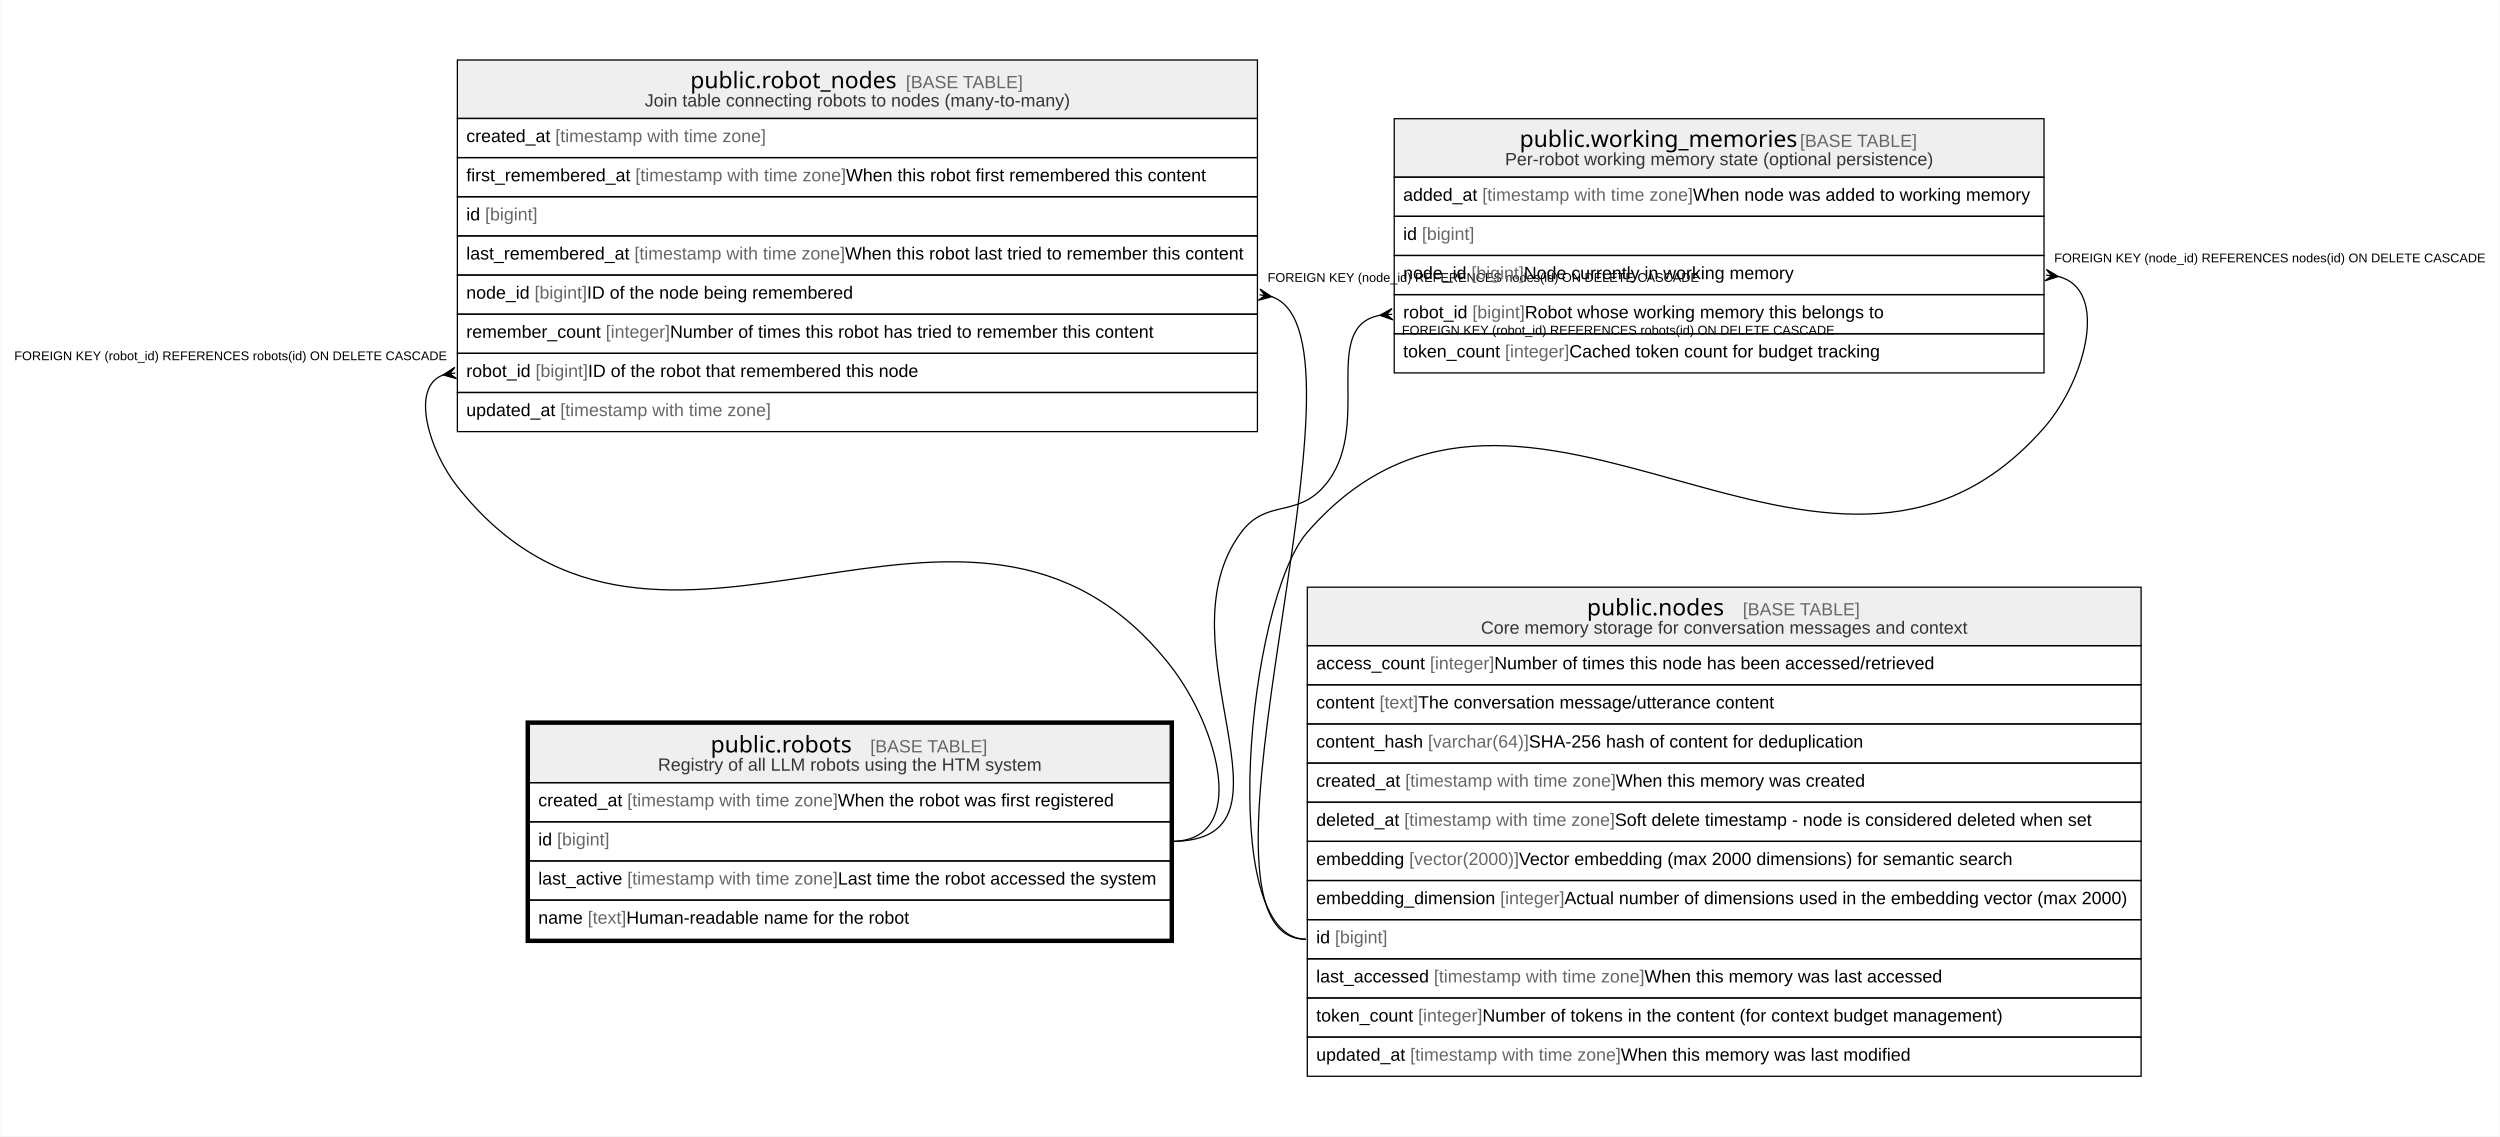
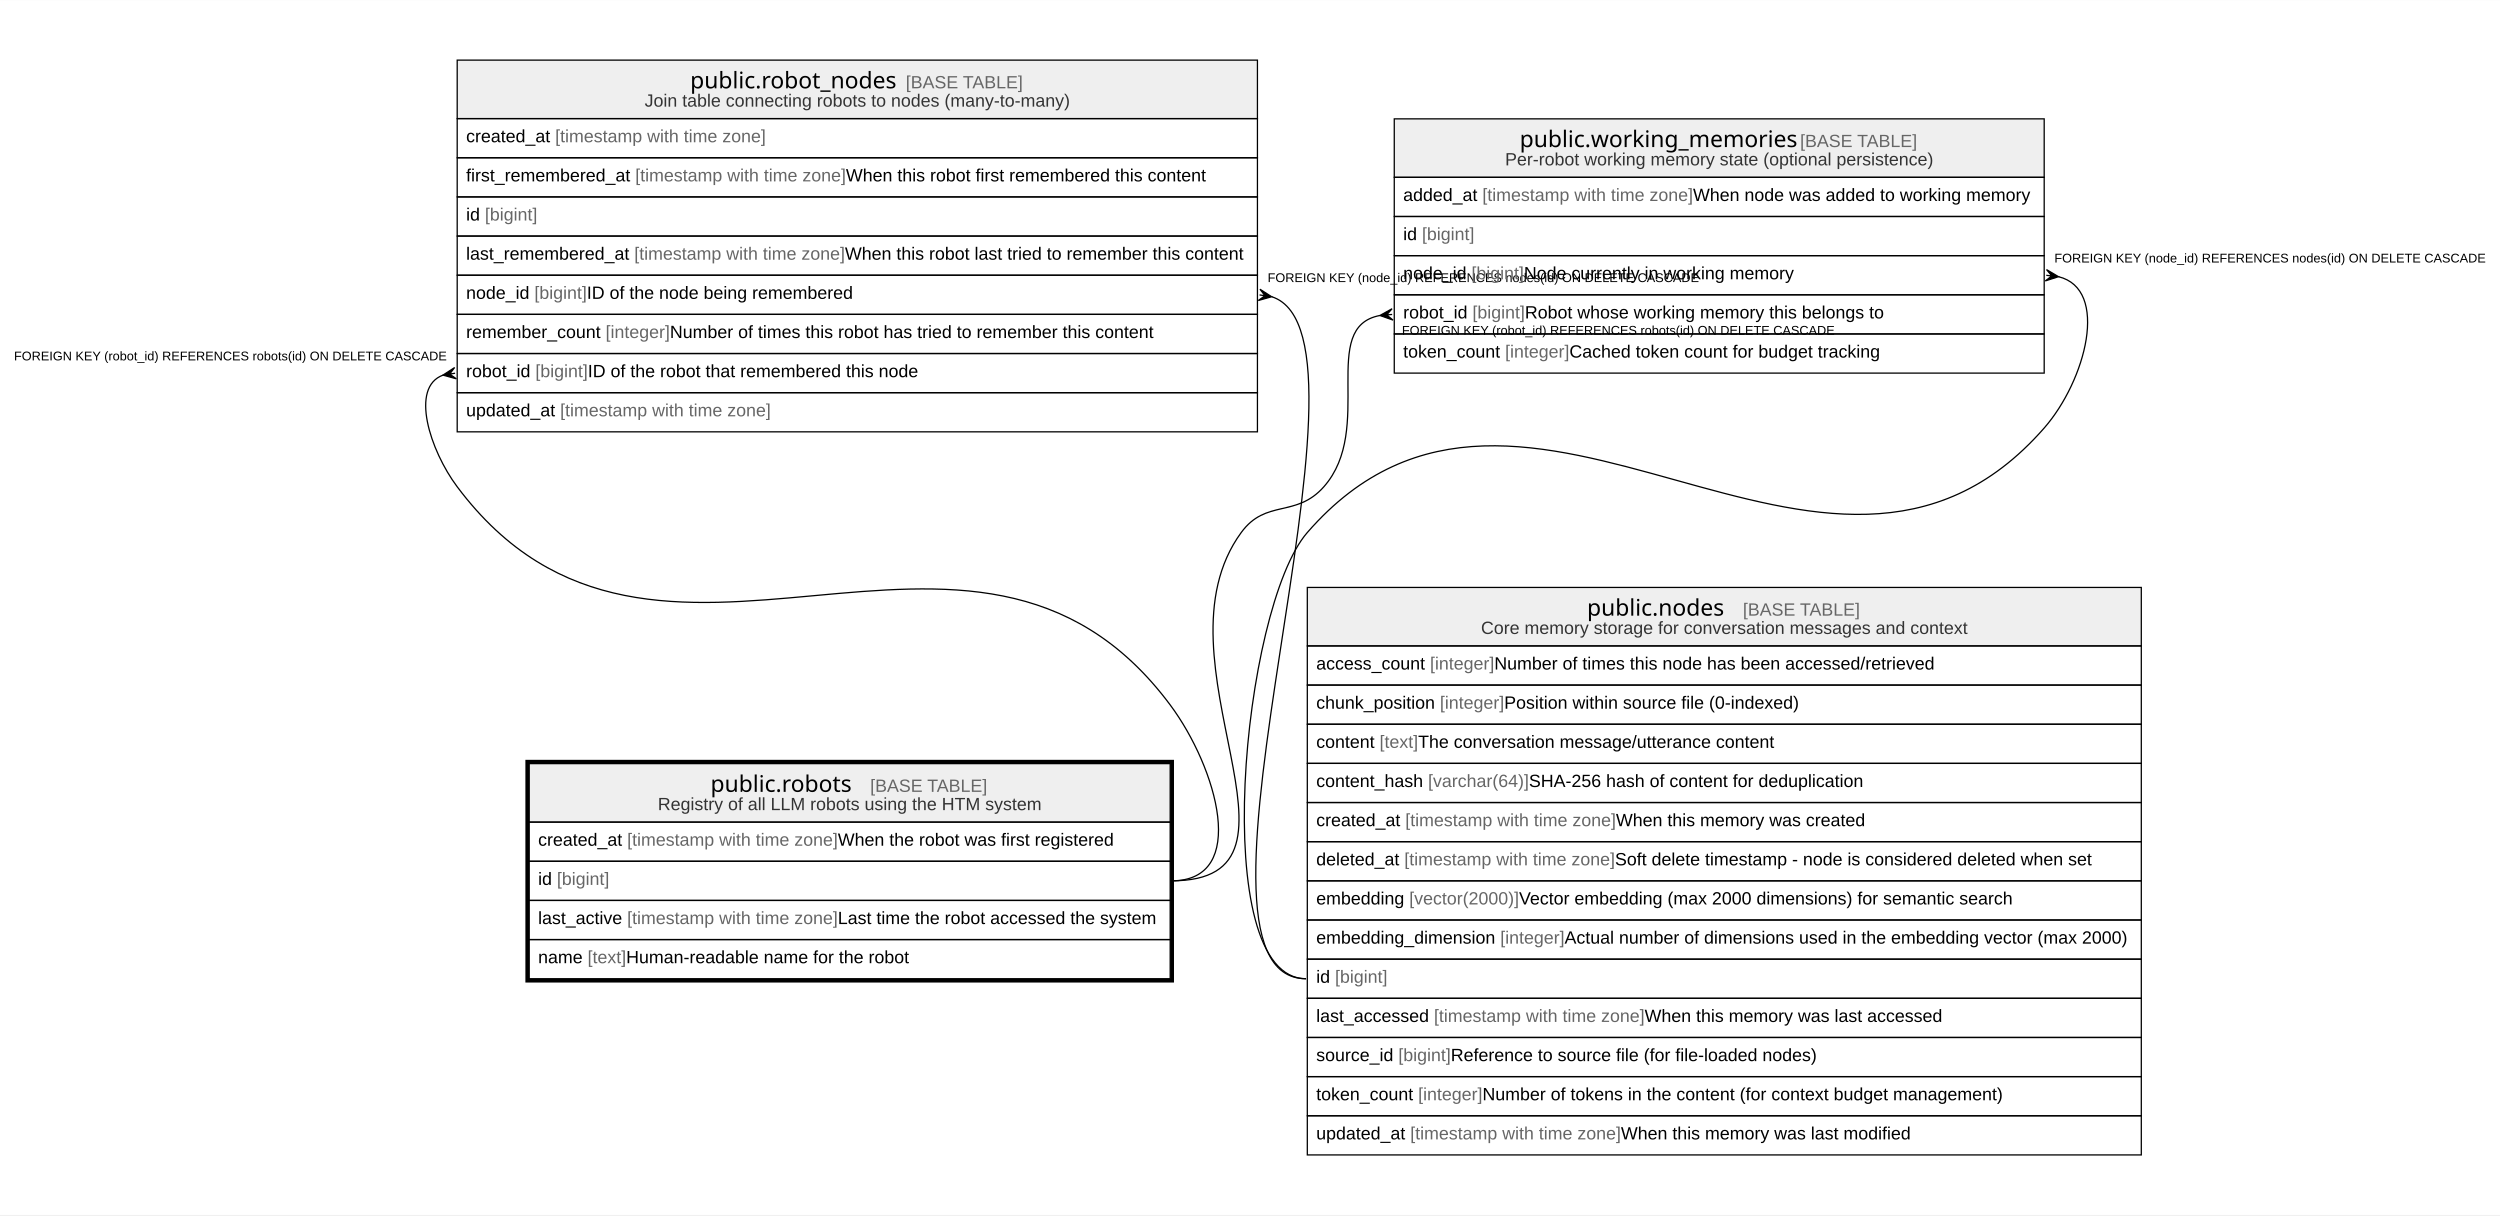
- <svg xmlns="http://www.w3.org/2000/svg" width="1967pt" height="894pt" viewBox="0.00 0.00 1966.56 894.00">
-   <g id="graph0" class="graph" transform="scale(1 1) rotate(0) translate(4 890)">
-     <polygon fill="white" stroke="none" points="-4,4 -4,-890 1962.56,-890 1962.56,4 -4,4" />
+ <svg xmlns="http://www.w3.org/2000/svg" width="1967pt" height="956pt" viewBox="0.00 0.00 1966.56 955.60">
+   <g id="graph0" class="graph" transform="scale(1 1) rotate(0) translate(4 951.6)">
+     <polygon fill="white" stroke="none" points="-4,4 -4,-951.6 1962.56,-951.6 1962.56,4 -4,4" />
    <g id="node1" class="node">
-       <polygon fill="#efefef" stroke="none" points="412.28,-274.2 412.28,-320.2 916.49,-320.2 916.49,-274.2 412.28,-274.2" />
-       <polygon fill="none" stroke="black" points="412.28,-274.2 412.28,-320.2 916.49,-320.2 916.49,-274.2 412.28,-274.2" />
-       <text text-anchor="start" x="554.89" y="-298" font-family="Arial Bold" font-size="18.00">public.robots</text>
-       <text text-anchor="start" x="649.38" y="-298" font-family="Arial" font-size="14.00">    </text>
-       <text text-anchor="start" x="680.5" y="-298" font-family="Arial" font-size="14.00" fill="#666666">[BASE TABLE]</text>
-       <text text-anchor="start" x="513.44" y="-283.6" font-family="Arial" font-size="14.00" fill="#333333">Registry of all LLM robots using the HTM system</text>
+       <polygon fill="#efefef" stroke="none" points="412.28,-305 412.28,-351 916.49,-351 916.49,-305 412.28,-305" />
+       <polygon fill="none" stroke="black" points="412.28,-305 412.28,-351 916.49,-351 916.49,-305 412.28,-305" />
+       <text text-anchor="start" x="554.89" y="-328.8" font-family="Arial Bold" font-size="18.00">public.robots</text>
+       <text text-anchor="start" x="649.38" y="-328.8" font-family="Arial" font-size="14.00">    </text>
+       <text text-anchor="start" x="680.5" y="-328.8" font-family="Arial" font-size="14.00" fill="#666666">[BASE TABLE]</text>
+       <text text-anchor="start" x="513.44" y="-314.4" font-family="Arial" font-size="14.00" fill="#333333">Registry of all LLM robots using the HTM system</text>
+       <polygon fill="none" stroke="black" points="412.28,-274.2 412.28,-305 916.49,-305 916.49,-274.2 412.28,-274.2" />
+       <text text-anchor="start" x="419.28" y="-286.4" font-family="Arial" font-size="14.00">created_at </text>
+       <text text-anchor="start" x="489.33" y="-286.4" font-family="Arial" font-size="14.00" fill="#666666">[timestamp with time zone]</text>
+       <text text-anchor="start" x="655.05" y="-286.4" font-family="Arial" font-size="14.00"> When the robot was first registered</text>
      <polygon fill="none" stroke="black" points="412.28,-243.4 412.28,-274.2 916.49,-274.2 916.49,-243.4 412.28,-243.4" />
-       <text text-anchor="start" x="419.28" y="-255.6" font-family="Arial" font-size="14.00">created_at </text>
-       <text text-anchor="start" x="489.33" y="-255.6" font-family="Arial" font-size="14.00" fill="#666666">[timestamp with time zone]</text>
-       <text text-anchor="start" x="655.05" y="-255.6" font-family="Arial" font-size="14.00"> When the robot was first registered</text>
+       <text text-anchor="start" x="419.28" y="-255.6" font-family="Arial" font-size="14.00">id </text>
+       <text text-anchor="start" x="434.06" y="-255.6" font-family="Arial" font-size="14.00" fill="#666666">[bigint]</text>
      <polygon fill="none" stroke="black" points="412.28,-212.6 412.28,-243.4 916.49,-243.4 916.49,-212.6 412.28,-212.6" />
-       <text text-anchor="start" x="419.28" y="-224.8" font-family="Arial" font-size="14.00">id </text>
-       <text text-anchor="start" x="434.06" y="-224.8" font-family="Arial" font-size="14.00" fill="#666666">[bigint]</text>
+       <text text-anchor="start" x="419.28" y="-224.8" font-family="Arial" font-size="14.00">last_active </text>
+       <text text-anchor="start" x="489.31" y="-224.8" font-family="Arial" font-size="14.00" fill="#666666">[timestamp with time zone]</text>
+       <text text-anchor="start" x="655.04" y="-224.8" font-family="Arial" font-size="14.00"> Last time the robot accessed the system</text>
      <polygon fill="none" stroke="black" points="412.28,-181.8 412.28,-212.6 916.49,-212.6 916.49,-181.8 412.28,-181.8" />
-       <text text-anchor="start" x="419.28" y="-194" font-family="Arial" font-size="14.00">last_active </text>
-       <text text-anchor="start" x="489.31" y="-194" font-family="Arial" font-size="14.00" fill="#666666">[timestamp with time zone]</text>
-       <text text-anchor="start" x="655.04" y="-194" font-family="Arial" font-size="14.00"> Last time the robot accessed the system</text>
-       <polygon fill="none" stroke="black" points="412.28,-151 412.28,-181.8 916.49,-181.8 916.49,-151 412.28,-151" />
-       <text text-anchor="start" x="419.28" y="-163.2" font-family="Arial" font-size="14.00">name </text>
-       <text text-anchor="start" x="458.19" y="-163.2" font-family="Arial" font-size="14.00" fill="#666666">[text]</text>
-       <text text-anchor="start" x="488.53" y="-163.2" font-family="Arial" font-size="14.00"> Human-readable name for the robot</text>
-       <polygon fill="none" stroke="black" stroke-width="3" points="410.78,-149.5 410.78,-321.7 917.99,-321.7 917.99,-149.5 410.78,-149.5" />
+       <text text-anchor="start" x="419.28" y="-194" font-family="Arial" font-size="14.00">name </text>
+       <text text-anchor="start" x="458.19" y="-194" font-family="Arial" font-size="14.00" fill="#666666">[text]</text>
+       <text text-anchor="start" x="488.53" y="-194" font-family="Arial" font-size="14.00"> Human-readable name for the robot</text>
+       <polygon fill="none" stroke="black" stroke-width="3" points="410.78,-180.3 410.78,-352.5 917.99,-352.5 917.99,-180.3 410.78,-180.3" />
    </g>
    <g id="node2" class="node">
-       <polygon fill="#efefef" stroke="none" points="355.64,-796.8 355.64,-842.8 985.13,-842.8 985.13,-796.8 355.64,-796.8" />
-       <polygon fill="none" stroke="black" points="355.64,-796.8 355.64,-842.8 985.13,-842.8 985.13,-796.8 355.64,-796.8" />
-       <text text-anchor="start" x="538.9" y="-820.6" font-family="Arial Bold" font-size="18.00">public.robot_nodes</text>
-       <text text-anchor="start" x="677.38" y="-820.6" font-family="Arial" font-size="14.00">    </text>
-       <text text-anchor="start" x="708.5" y="-820.6" font-family="Arial" font-size="14.00" fill="#666666">[BASE TABLE]</text>
-       <text text-anchor="start" x="503.07" y="-806.2" font-family="Arial" font-size="14.00" fill="#333333">Join table connecting robots to nodes (many-to-many)</text>
+       <polygon fill="#efefef" stroke="none" points="355.64,-858.4 355.64,-904.4 985.13,-904.4 985.13,-858.4 355.64,-858.4" />
+       <polygon fill="none" stroke="black" points="355.64,-858.4 355.64,-904.4 985.13,-904.4 985.13,-858.4 355.64,-858.4" />
+       <text text-anchor="start" x="538.9" y="-882.2" font-family="Arial Bold" font-size="18.00">public.robot_nodes</text>
+       <text text-anchor="start" x="677.38" y="-882.2" font-family="Arial" font-size="14.00">    </text>
+       <text text-anchor="start" x="708.5" y="-882.2" font-family="Arial" font-size="14.00" fill="#666666">[BASE TABLE]</text>
+       <text text-anchor="start" x="503.07" y="-867.8" font-family="Arial" font-size="14.00" fill="#333333">Join table connecting robots to nodes (many-to-many)</text>
+       <polygon fill="none" stroke="black" points="355.64,-827.6 355.64,-858.4 985.13,-858.4 985.13,-827.6 355.64,-827.6" />
+       <text text-anchor="start" x="362.64" y="-839.8" font-family="Arial" font-size="14.00">created_at </text>
+       <text text-anchor="start" x="432.69" y="-839.8" font-family="Arial" font-size="14.00" fill="#666666">[timestamp with time zone]</text>
+       <polygon fill="none" stroke="black" points="355.64,-796.8 355.64,-827.6 985.13,-827.6 985.13,-796.8 355.64,-796.8" />
+       <text text-anchor="start" x="362.64" y="-809" font-family="Arial" font-size="14.00">first_remembered_at </text>
+       <text text-anchor="start" x="495.69" y="-809" font-family="Arial" font-size="14.00" fill="#666666">[timestamp with time zone]</text>
+       <text text-anchor="start" x="661.42" y="-809" font-family="Arial" font-size="14.00"> When this robot first remembered this content</text>
      <polygon fill="none" stroke="black" points="355.64,-766 355.64,-796.8 985.13,-796.8 985.13,-766 355.64,-766" />
-       <text text-anchor="start" x="362.64" y="-778.2" font-family="Arial" font-size="14.00">created_at </text>
-       <text text-anchor="start" x="432.69" y="-778.2" font-family="Arial" font-size="14.00" fill="#666666">[timestamp with time zone]</text>
+       <text text-anchor="start" x="362.64" y="-778.2" font-family="Arial" font-size="14.00">id </text>
+       <text text-anchor="start" x="377.43" y="-778.2" font-family="Arial" font-size="14.00" fill="#666666">[bigint]</text>
      <polygon fill="none" stroke="black" points="355.64,-735.2 355.64,-766 985.13,-766 985.13,-735.2 355.64,-735.2" />
-       <text text-anchor="start" x="362.64" y="-747.4" font-family="Arial" font-size="14.00">first_remembered_at </text>
-       <text text-anchor="start" x="495.69" y="-747.4" font-family="Arial" font-size="14.00" fill="#666666">[timestamp with time zone]</text>
-       <text text-anchor="start" x="661.42" y="-747.4" font-family="Arial" font-size="14.00"> When this robot first remembered this content</text>
+       <text text-anchor="start" x="362.64" y="-747.4" font-family="Arial" font-size="14.00">last_remembered_at </text>
+       <text text-anchor="start" x="494.93" y="-747.4" font-family="Arial" font-size="14.00" fill="#666666">[timestamp with time zone]</text>
+       <text text-anchor="start" x="660.65" y="-747.4" font-family="Arial" font-size="14.00"> When this robot last tried to remember this content</text>
      <polygon fill="none" stroke="black" points="355.64,-704.4 355.64,-735.2 985.13,-735.2 985.13,-704.4 355.64,-704.4" />
-       <text text-anchor="start" x="362.64" y="-716.6" font-family="Arial" font-size="14.00">id </text>
-       <text text-anchor="start" x="377.43" y="-716.6" font-family="Arial" font-size="14.00" fill="#666666">[bigint]</text>
+       <text text-anchor="start" x="362.64" y="-716.6" font-family="Arial" font-size="14.00">node_id </text>
+       <text text-anchor="start" x="416.36" y="-716.6" font-family="Arial" font-size="14.00" fill="#666666">[bigint]</text>
+       <text text-anchor="start" x="457.6" y="-716.6" font-family="Arial" font-size="14.00"> ID of the node being remembered</text>
      <polygon fill="none" stroke="black" points="355.64,-673.6 355.64,-704.4 985.13,-704.4 985.13,-673.6 355.64,-673.6" />
-       <text text-anchor="start" x="362.64" y="-685.8" font-family="Arial" font-size="14.00">last_remembered_at </text>
-       <text text-anchor="start" x="494.93" y="-685.8" font-family="Arial" font-size="14.00" fill="#666666">[timestamp with time zone]</text>
-       <text text-anchor="start" x="660.65" y="-685.8" font-family="Arial" font-size="14.00"> When this robot last tried to remember this content</text>
+       <text text-anchor="start" x="362.64" y="-685.8" font-family="Arial" font-size="14.00">remember_count </text>
+       <text text-anchor="start" x="472.36" y="-685.8" font-family="Arial" font-size="14.00" fill="#666666">[integer]</text>
+       <text text-anchor="start" x="522.94" y="-685.8" font-family="Arial" font-size="14.00"> Number of times this robot has tried to remember this content</text>
      <polygon fill="none" stroke="black" points="355.64,-642.8 355.64,-673.6 985.13,-673.6 985.13,-642.8 355.64,-642.8" />
-       <text text-anchor="start" x="362.64" y="-655" font-family="Arial" font-size="14.00">node_id </text>
-       <text text-anchor="start" x="416.36" y="-655" font-family="Arial" font-size="14.00" fill="#666666">[bigint]</text>
-       <text text-anchor="start" x="457.6" y="-655" font-family="Arial" font-size="14.00"> ID of the node being remembered</text>
+       <text text-anchor="start" x="362.64" y="-655" font-family="Arial" font-size="14.00">robot_id </text>
+       <text text-anchor="start" x="417.12" y="-655" font-family="Arial" font-size="14.00" fill="#666666">[bigint]</text>
+       <text text-anchor="start" x="458.37" y="-655" font-family="Arial" font-size="14.00"> ID of the robot that remembered this node</text>
      <polygon fill="none" stroke="black" points="355.64,-612 355.64,-642.8 985.13,-642.8 985.13,-612 355.64,-612" />
-       <text text-anchor="start" x="362.64" y="-624.2" font-family="Arial" font-size="14.00">remember_count </text>
-       <text text-anchor="start" x="472.36" y="-624.2" font-family="Arial" font-size="14.00" fill="#666666">[integer]</text>
-       <text text-anchor="start" x="522.94" y="-624.2" font-family="Arial" font-size="14.00"> Number of times this robot has tried to remember this content</text>
-       <polygon fill="none" stroke="black" points="355.64,-581.2 355.64,-612 985.13,-612 985.13,-581.2 355.64,-581.2" />
-       <text text-anchor="start" x="362.64" y="-593.4" font-family="Arial" font-size="14.00">robot_id </text>
-       <text text-anchor="start" x="417.12" y="-593.4" font-family="Arial" font-size="14.00" fill="#666666">[bigint]</text>
-       <text text-anchor="start" x="458.37" y="-593.4" font-family="Arial" font-size="14.00"> ID of the robot that remembered this node</text>
-       <polygon fill="none" stroke="black" points="355.64,-550.4 355.64,-581.2 985.13,-581.2 985.13,-550.4 355.64,-550.4" />
-       <text text-anchor="start" x="362.64" y="-562.6" font-family="Arial" font-size="14.00">updated_at </text>
-       <text text-anchor="start" x="436.6" y="-562.6" font-family="Arial" font-size="14.00" fill="#666666">[timestamp with time zone]</text>
+       <text text-anchor="start" x="362.64" y="-624.2" font-family="Arial" font-size="14.00">updated_at </text>
+       <text text-anchor="start" x="436.6" y="-624.2" font-family="Arial" font-size="14.00" fill="#666666">[timestamp with time zone]</text>
    </g>
    <g id="edge1" class="edge">
-       <path fill="none" stroke="black" d="M344.55,-595.01C318.13,-585.49 333.43,-535.35 355.64,-507.2 514.83,-305.44 757.7,-568.48 916.49,-366.4 954.5,-318.03 979,-228 917.49,-228" />
-       <polygon fill="black" stroke="black" points="344.43,-594.99 353.61,-600.99 349.7,-595.82 353.98,-596.5 353.98,-596.5 353.98,-596.5 349.7,-595.82 355.01,-592.1 344.43,-594.99" />
-       <text text-anchor="start" x="7" y="-606.6" font-family="Arial" font-size="10.00">FOREIGN KEY (robot_id) REFERENCES robots(id) ON DELETE CASCADE</text>
+       <path fill="none" stroke="black" d="M344.57,-656.63C318.28,-647.2 334.15,-597.51 355.64,-568.8 511.84,-360.11 760.7,-606.2 916.49,-397.2 953.25,-347.88 979,-258.8 917.49,-258.8" />
+       <polygon fill="black" stroke="black" points="344.43,-656.61 353.62,-662.59 349.7,-657.43 353.98,-658.1 353.98,-658.1 353.98,-658.1 349.7,-657.43 355,-653.7 344.43,-656.61" />
+       <text text-anchor="start" x="7" y="-668.2" font-family="Arial" font-size="10.00">FOREIGN KEY (robot_id) REFERENCES robots(id) ON DELETE CASCADE</text>
    </g>
    <g id="node3" class="node">
-       <polygon fill="#efefef" stroke="none" points="1024.36,-382 1024.36,-428 1680.4,-428 1680.4,-382 1024.36,-382" />
-       <polygon fill="none" stroke="black" points="1024.36,-382 1024.36,-428 1680.4,-428 1680.4,-382 1024.36,-382" />
-       <text text-anchor="start" x="1244.4" y="-405.8" font-family="Arial Bold" font-size="18.00">public.nodes</text>
-       <text text-anchor="start" x="1335.88" y="-405.8" font-family="Arial" font-size="14.00">    </text>
-       <text text-anchor="start" x="1367" y="-405.8" font-family="Arial" font-size="14.00" fill="#666666">[BASE TABLE]</text>
-       <text text-anchor="start" x="1160.96" y="-391.4" font-family="Arial" font-size="14.00" fill="#333333">Core memory storage for conversation messages and context</text>
+       <polygon fill="#efefef" stroke="none" points="1024.36,-443.6 1024.36,-489.6 1680.4,-489.6 1680.4,-443.6 1024.36,-443.6" />
+       <polygon fill="none" stroke="black" points="1024.36,-443.6 1024.36,-489.6 1680.4,-489.6 1680.4,-443.6 1024.36,-443.6" />
+       <text text-anchor="start" x="1244.4" y="-467.4" font-family="Arial Bold" font-size="18.00">public.nodes</text>
+       <text text-anchor="start" x="1335.88" y="-467.4" font-family="Arial" font-size="14.00">    </text>
+       <text text-anchor="start" x="1367" y="-467.4" font-family="Arial" font-size="14.00" fill="#666666">[BASE TABLE]</text>
+       <text text-anchor="start" x="1160.96" y="-453" font-family="Arial" font-size="14.00" fill="#333333">Core memory storage for conversation messages and context</text>
+       <polygon fill="none" stroke="black" points="1024.36,-412.8 1024.36,-443.6 1680.4,-443.6 1680.4,-412.8 1024.36,-412.8" />
+       <text text-anchor="start" x="1031.36" y="-425" font-family="Arial" font-size="14.00">access_count </text>
+       <text text-anchor="start" x="1120.86" y="-425" font-family="Arial" font-size="14.00" fill="#666666">[integer]</text>
+       <text text-anchor="start" x="1171.45" y="-425" font-family="Arial" font-size="14.00"> Number of times this node has been accessed/retrieved</text>
+       <polygon fill="none" stroke="black" points="1024.36,-382 1024.36,-412.8 1680.4,-412.8 1680.4,-382 1024.36,-382" />
+       <text text-anchor="start" x="1031.36" y="-394.2" font-family="Arial" font-size="14.00">chunk_position </text>
+       <text text-anchor="start" x="1128.65" y="-394.2" font-family="Arial" font-size="14.00" fill="#666666">[integer]</text>
+       <text text-anchor="start" x="1179.24" y="-394.2" font-family="Arial" font-size="14.00"> Position within source file (0-indexed)</text>
      <polygon fill="none" stroke="black" points="1024.36,-351.2 1024.36,-382 1680.4,-382 1680.4,-351.2 1024.36,-351.2" />
-       <text text-anchor="start" x="1031.36" y="-363.4" font-family="Arial" font-size="14.00">access_count </text>
-       <text text-anchor="start" x="1120.86" y="-363.4" font-family="Arial" font-size="14.00" fill="#666666">[integer]</text>
-       <text text-anchor="start" x="1171.45" y="-363.4" font-family="Arial" font-size="14.00"> Number of times this node has been accessed/retrieved</text>
+       <text text-anchor="start" x="1031.36" y="-363.4" font-family="Arial" font-size="14.00">content </text>
+       <text text-anchor="start" x="1081.18" y="-363.4" font-family="Arial" font-size="14.00" fill="#666666">[text]</text>
+       <text text-anchor="start" x="1111.52" y="-363.4" font-family="Arial" font-size="14.00"> The conversation message/utterance content</text>
      <polygon fill="none" stroke="black" points="1024.36,-320.4 1024.36,-351.2 1680.4,-351.2 1680.4,-320.4 1024.36,-320.4" />
-       <text text-anchor="start" x="1031.36" y="-332.6" font-family="Arial" font-size="14.00">content </text>
-       <text text-anchor="start" x="1081.18" y="-332.6" font-family="Arial" font-size="14.00" fill="#666666">[text]</text>
-       <text text-anchor="start" x="1111.52" y="-332.6" font-family="Arial" font-size="14.00"> The conversation message/utterance content</text>
+       <text text-anchor="start" x="1031.36" y="-332.6" font-family="Arial" font-size="14.00">content_hash </text>
+       <text text-anchor="start" x="1119.32" y="-332.6" font-family="Arial" font-size="14.00" fill="#666666">[varchar(64)]</text>
+       <text text-anchor="start" x="1198.68" y="-332.6" font-family="Arial" font-size="14.00"> SHA-256 hash of content for deduplication</text>
      <polygon fill="none" stroke="black" points="1024.36,-289.6 1024.36,-320.4 1680.4,-320.4 1680.4,-289.6 1024.36,-289.6" />
-       <text text-anchor="start" x="1031.36" y="-301.8" font-family="Arial" font-size="14.00">content_hash </text>
-       <text text-anchor="start" x="1119.32" y="-301.8" font-family="Arial" font-size="14.00" fill="#666666">[varchar(64)]</text>
-       <text text-anchor="start" x="1198.68" y="-301.8" font-family="Arial" font-size="14.00"> SHA-256 hash of content for deduplication</text>
+       <text text-anchor="start" x="1031.36" y="-301.8" font-family="Arial" font-size="14.00">created_at </text>
+       <text text-anchor="start" x="1101.41" y="-301.8" font-family="Arial" font-size="14.00" fill="#666666">[timestamp with time zone]</text>
+       <text text-anchor="start" x="1267.14" y="-301.8" font-family="Arial" font-size="14.00"> When this memory was created</text>
      <polygon fill="none" stroke="black" points="1024.36,-258.8 1024.36,-289.6 1680.4,-289.6 1680.4,-258.8 1024.36,-258.8" />
-       <text text-anchor="start" x="1031.36" y="-271" font-family="Arial" font-size="14.00">created_at </text>
-       <text text-anchor="start" x="1101.41" y="-271" font-family="Arial" font-size="14.00" fill="#666666">[timestamp with time zone]</text>
-       <text text-anchor="start" x="1267.14" y="-271" font-family="Arial" font-size="14.00"> When this memory was created</text>
+       <text text-anchor="start" x="1031.36" y="-271" font-family="Arial" font-size="14.00">deleted_at </text>
+       <text text-anchor="start" x="1100.65" y="-271" font-family="Arial" font-size="14.00" fill="#666666">[timestamp with time zone]</text>
+       <text text-anchor="start" x="1266.37" y="-271" font-family="Arial" font-size="14.00"> Soft delete timestamp - node is considered deleted when set</text>
      <polygon fill="none" stroke="black" points="1024.36,-228 1024.36,-258.8 1680.4,-258.8 1680.4,-228 1024.36,-228" />
-       <text text-anchor="start" x="1031.36" y="-240.2" font-family="Arial" font-size="14.00">deleted_at </text>
-       <text text-anchor="start" x="1100.65" y="-240.2" font-family="Arial" font-size="14.00" fill="#666666">[timestamp with time zone]</text>
-       <text text-anchor="start" x="1266.37" y="-240.2" font-family="Arial" font-size="14.00"> Soft delete timestamp - node is considered deleted when set</text>
+       <text text-anchor="start" x="1031.36" y="-240.2" font-family="Arial" font-size="14.00">embedding </text>
+       <text text-anchor="start" x="1104.53" y="-240.2" font-family="Arial" font-size="14.00" fill="#666666">[vector(2000)]</text>
+       <text text-anchor="start" x="1190.9" y="-240.2" font-family="Arial" font-size="14.00"> Vector embedding (max 2000 dimensions) for semantic search</text>
      <polygon fill="none" stroke="black" points="1024.36,-197.2 1024.36,-228 1680.4,-228 1680.4,-197.2 1024.36,-197.2" />
-       <text text-anchor="start" x="1031.36" y="-209.4" font-family="Arial" font-size="14.00">embedding </text>
-       <text text-anchor="start" x="1104.53" y="-209.4" font-family="Arial" font-size="14.00" fill="#666666">[vector(2000)]</text>
-       <text text-anchor="start" x="1190.9" y="-209.4" font-family="Arial" font-size="14.00"> Vector embedding (max 2000 dimensions) for semantic search</text>
+       <text text-anchor="start" x="1031.36" y="-209.4" font-family="Arial" font-size="14.00">embedding_dimension </text>
+       <text text-anchor="start" x="1176.13" y="-209.4" font-family="Arial" font-size="14.00" fill="#666666">[integer]</text>
+       <text text-anchor="start" x="1226.71" y="-209.4" font-family="Arial" font-size="14.00"> Actual number of dimensions used in the embedding vector (max 2000)</text>
      <polygon fill="none" stroke="black" points="1024.36,-166.4 1024.36,-197.2 1680.4,-197.2 1680.4,-166.4 1024.36,-166.4" />
-       <text text-anchor="start" x="1031.36" y="-178.6" font-family="Arial" font-size="14.00">embedding_dimension </text>
-       <text text-anchor="start" x="1176.13" y="-178.6" font-family="Arial" font-size="14.00" fill="#666666">[integer]</text>
-       <text text-anchor="start" x="1226.71" y="-178.6" font-family="Arial" font-size="14.00"> Actual number of dimensions used in the embedding vector (max 2000)</text>
+       <text text-anchor="start" x="1031.36" y="-178.6" font-family="Arial" font-size="14.00">id </text>
+       <text text-anchor="start" x="1046.15" y="-178.6" font-family="Arial" font-size="14.00" fill="#666666">[bigint]</text>
      <polygon fill="none" stroke="black" points="1024.36,-135.6 1024.36,-166.4 1680.4,-166.4 1680.4,-135.6 1024.36,-135.6" />
-       <text text-anchor="start" x="1031.36" y="-147.8" font-family="Arial" font-size="14.00">id </text>
-       <text text-anchor="start" x="1046.15" y="-147.8" font-family="Arial" font-size="14.00" fill="#666666">[bigint]</text>
+       <text text-anchor="start" x="1031.36" y="-147.8" font-family="Arial" font-size="14.00">last_accessed </text>
+       <text text-anchor="start" x="1123.97" y="-147.8" font-family="Arial" font-size="14.00" fill="#666666">[timestamp with time zone]</text>
+       <text text-anchor="start" x="1289.69" y="-147.8" font-family="Arial" font-size="14.00"> When this memory was last accessed</text>
      <polygon fill="none" stroke="black" points="1024.36,-104.8 1024.36,-135.6 1680.4,-135.6 1680.4,-104.8 1024.36,-104.8" />
-       <text text-anchor="start" x="1031.36" y="-117" font-family="Arial" font-size="14.00">last_accessed </text>
-       <text text-anchor="start" x="1123.97" y="-117" font-family="Arial" font-size="14.00" fill="#666666">[timestamp with time zone]</text>
-       <text text-anchor="start" x="1289.69" y="-117" font-family="Arial" font-size="14.00"> When this memory was last accessed</text>
+       <text text-anchor="start" x="1031.36" y="-117" font-family="Arial" font-size="14.00">source_id </text>
+       <text text-anchor="start" x="1095.96" y="-117" font-family="Arial" font-size="14.00" fill="#666666">[bigint]</text>
+       <text text-anchor="start" x="1137.21" y="-117" font-family="Arial" font-size="14.00"> Reference to source file (for file-loaded nodes)</text>
      <polygon fill="none" stroke="black" points="1024.36,-74 1024.36,-104.8 1680.4,-104.8 1680.4,-74 1024.36,-74" />
      <text text-anchor="start" x="1031.36" y="-86.2" font-family="Arial" font-size="14.00">token_count </text>
      <text text-anchor="start" x="1111.54" y="-86.2" font-family="Arial" font-size="14.00" fill="#666666">[integer]</text>
      <text text-anchor="start" x="1162.12" y="-86.2" font-family="Arial" font-size="14.00"> Number of tokens in the content (for context budget management)</text>
      <polygon fill="none" stroke="black" points="1024.36,-43.2 1024.36,-74 1680.4,-74 1680.4,-43.2 1024.36,-43.2" />
      <text text-anchor="start" x="1031.36" y="-55.4" font-family="Arial" font-size="14.00">updated_at </text>
      <text text-anchor="start" x="1105.32" y="-55.4" font-family="Arial" font-size="14.00" fill="#666666">[timestamp with time zone]</text>
      <text text-anchor="start" x="1271.05" y="-55.4" font-family="Arial" font-size="14.00"> When this memory was last modified</text>
    </g>
    <g id="edge2" class="edge">
-       <path fill="none" stroke="black" d="M996.41,-656.56C1086.94,-625.08 914.1,-151 1023.36,-151" />
-       <polygon fill="black" stroke="black" points="996.33,-656.57 985.75,-653.7 991.06,-657.41 986.79,-658.09 986.79,-658.09 986.79,-658.09 991.06,-657.41 987.17,-662.59 996.33,-656.57" />
-       <text text-anchor="start" x="993.13" y="-668.2" font-family="Arial" font-size="10.00">FOREIGN KEY (node_id) REFERENCES nodes(id) ON DELETE CASCADE</text>
+       <path fill="none" stroke="black" d="M996.44,-718.26C1093.63,-686.7 907.27,-181.8 1023.36,-181.8" />
+       <polygon fill="black" stroke="black" points="996.35,-718.27 985.79,-715.3 991.07,-719.06 986.79,-719.7 986.79,-719.7 986.79,-719.7 991.07,-719.06 987.12,-724.2 996.35,-718.27" />
+       <text text-anchor="start" x="993.13" y="-729.8" font-family="Arial" font-size="10.00">FOREIGN KEY (node_id) REFERENCES nodes(id) ON DELETE CASCADE</text>
    </g>
    <g id="node4" class="node">
-       <polygon fill="#efefef" stroke="none" points="1092.76,-750.6 1092.76,-796.6 1604.01,-796.6 1604.01,-750.6 1092.76,-750.6" />
-       <polygon fill="none" stroke="black" points="1092.76,-750.6 1092.76,-796.6 1604.01,-796.6 1604.01,-750.6 1092.76,-750.6" />
-       <text text-anchor="start" x="1191.41" y="-774.4" font-family="Arial Bold" font-size="18.00">public.working_memories</text>
-       <text text-anchor="start" x="1380.87" y="-774.4" font-family="Arial" font-size="14.00">    </text>
-       <text text-anchor="start" x="1411.99" y="-774.4" font-family="Arial" font-size="14.00" fill="#666666">[BASE TABLE]</text>
-       <text text-anchor="start" x="1179.93" y="-760" font-family="Arial" font-size="14.00" fill="#333333">Per-robot working memory state (optional persistence)</text>
+       <polygon fill="#efefef" stroke="none" points="1092.76,-812.2 1092.76,-858.2 1604.01,-858.2 1604.01,-812.2 1092.76,-812.2" />
+       <polygon fill="none" stroke="black" points="1092.76,-812.2 1092.76,-858.2 1604.01,-858.2 1604.01,-812.2 1092.76,-812.2" />
+       <text text-anchor="start" x="1191.41" y="-836" font-family="Arial Bold" font-size="18.00">public.working_memories</text>
+       <text text-anchor="start" x="1380.87" y="-836" font-family="Arial" font-size="14.00">    </text>
+       <text text-anchor="start" x="1411.99" y="-836" font-family="Arial" font-size="14.00" fill="#666666">[BASE TABLE]</text>
+       <text text-anchor="start" x="1179.93" y="-821.6" font-family="Arial" font-size="14.00" fill="#333333">Per-robot working memory state (optional persistence)</text>
+       <polygon fill="none" stroke="black" points="1092.76,-781.4 1092.76,-812.2 1604.01,-812.2 1604.01,-781.4 1092.76,-781.4" />
+       <text text-anchor="start" x="1099.76" y="-793.6" font-family="Arial" font-size="14.00">added_at </text>
+       <text text-anchor="start" x="1162.04" y="-793.6" font-family="Arial" font-size="14.00" fill="#666666">[timestamp with time zone]</text>
+       <text text-anchor="start" x="1327.76" y="-793.6" font-family="Arial" font-size="14.00"> When node was added to working memory</text>
+       <polygon fill="none" stroke="black" points="1092.76,-750.6 1092.76,-781.4 1604.01,-781.4 1604.01,-750.6 1092.76,-750.6" />
+       <text text-anchor="start" x="1099.76" y="-762.8" font-family="Arial" font-size="14.00">id </text>
+       <text text-anchor="start" x="1114.54" y="-762.8" font-family="Arial" font-size="14.00" fill="#666666">[bigint]</text>
      <polygon fill="none" stroke="black" points="1092.76,-719.8 1092.76,-750.6 1604.01,-750.6 1604.01,-719.8 1092.76,-719.8" />
-       <text text-anchor="start" x="1099.76" y="-732" font-family="Arial" font-size="14.00">added_at </text>
-       <text text-anchor="start" x="1162.04" y="-732" font-family="Arial" font-size="14.00" fill="#666666">[timestamp with time zone]</text>
-       <text text-anchor="start" x="1327.76" y="-732" font-family="Arial" font-size="14.00"> When node was added to working memory</text>
+       <text text-anchor="start" x="1099.76" y="-732" font-family="Arial" font-size="14.00">node_id </text>
+       <text text-anchor="start" x="1153.47" y="-732" font-family="Arial" font-size="14.00" fill="#666666">[bigint]</text>
+       <text text-anchor="start" x="1194.72" y="-732" font-family="Arial" font-size="14.00"> Node currently in working memory</text>
      <polygon fill="none" stroke="black" points="1092.76,-689 1092.76,-719.8 1604.01,-719.8 1604.01,-689 1092.76,-689" />
-       <text text-anchor="start" x="1099.76" y="-701.2" font-family="Arial" font-size="14.00">id </text>
-       <text text-anchor="start" x="1114.54" y="-701.2" font-family="Arial" font-size="14.00" fill="#666666">[bigint]</text>
+       <text text-anchor="start" x="1099.76" y="-701.2" font-family="Arial" font-size="14.00">robot_id </text>
+       <text text-anchor="start" x="1154.24" y="-701.2" font-family="Arial" font-size="14.00" fill="#666666">[bigint]</text>
+       <text text-anchor="start" x="1195.49" y="-701.2" font-family="Arial" font-size="14.00"> Robot whose working memory this belongs to</text>
      <polygon fill="none" stroke="black" points="1092.76,-658.2 1092.76,-689 1604.01,-689 1604.01,-658.2 1092.76,-658.2" />
-       <text text-anchor="start" x="1099.76" y="-670.4" font-family="Arial" font-size="14.00">node_id </text>
-       <text text-anchor="start" x="1153.47" y="-670.4" font-family="Arial" font-size="14.00" fill="#666666">[bigint]</text>
-       <text text-anchor="start" x="1194.72" y="-670.4" font-family="Arial" font-size="14.00"> Node currently in working memory</text>
-       <polygon fill="none" stroke="black" points="1092.76,-627.4 1092.76,-658.2 1604.01,-658.2 1604.01,-627.4 1092.76,-627.4" />
-       <text text-anchor="start" x="1099.76" y="-639.6" font-family="Arial" font-size="14.00">robot_id </text>
-       <text text-anchor="start" x="1154.24" y="-639.6" font-family="Arial" font-size="14.00" fill="#666666">[bigint]</text>
-       <text text-anchor="start" x="1195.49" y="-639.6" font-family="Arial" font-size="14.00"> Robot whose working memory this belongs to</text>
-       <polygon fill="none" stroke="black" points="1092.76,-596.6 1092.76,-627.4 1604.01,-627.4 1604.01,-596.6 1092.76,-596.6" />
-       <text text-anchor="start" x="1099.76" y="-608.8" font-family="Arial" font-size="14.00">token_count </text>
-       <text text-anchor="start" x="1179.93" y="-608.8" font-family="Arial" font-size="14.00" fill="#666666">[integer]</text>
-       <text text-anchor="start" x="1230.51" y="-608.8" font-family="Arial" font-size="14.00"> Cached token count for budget tracking</text>
+       <text text-anchor="start" x="1099.76" y="-670.4" font-family="Arial" font-size="14.00">token_count </text>
+       <text text-anchor="start" x="1179.93" y="-670.4" font-family="Arial" font-size="14.00" fill="#666666">[integer]</text>
+       <text text-anchor="start" x="1230.51" y="-670.4" font-family="Arial" font-size="14.00"> Cached token count for budget tracking</text>
    </g>
    <g id="edge3" class="edge">
-       <path fill="none" stroke="black" d="M1081.52,-641.93C1032.77,-632.75 1077.84,-553.03 1037.38,-507.2 1015.53,-482.44 992.2,-497.62 972.38,-471.2 905.9,-382.55 1028.3,-228 917.49,-228" />
-       <polygon fill="black" stroke="black" points="1081.46,-641.92 1091.04,-647.26 1086.77,-642.38 1091.09,-642.74 1091.09,-642.74 1091.09,-642.74 1086.77,-642.38 1091.8,-638.29 1081.46,-641.92" />
-       <text text-anchor="start" x="1098.76" y="-626.8" font-family="Arial" font-size="10.00">FOREIGN KEY (robot_id) REFERENCES robots(id) ON DELETE CASCADE</text>
+       <path fill="none" stroke="black" d="M1081.52,-703.53C1032.77,-694.35 1077.84,-614.63 1037.38,-568.8 1015.53,-544.04 991.88,-559.46 972.38,-532.8 899.08,-432.54 1041.69,-258.8 917.49,-258.8" />
+       <polygon fill="black" stroke="black" points="1081.46,-703.52 1091.04,-708.86 1086.77,-703.98 1091.09,-704.34 1091.09,-704.34 1091.09,-704.34 1086.77,-703.98 1091.8,-699.89 1081.46,-703.52" />
+       <text text-anchor="start" x="1098.76" y="-688.4" font-family="Arial" font-size="10.00">FOREIGN KEY (robot_id) REFERENCES robots(id) ON DELETE CASCADE</text>
    </g>
    <g id="edge4" class="edge">
-       <path fill="none" stroke="black" d="M1615.22,-672.46C1655.65,-662.55 1636.73,-590.77 1604.01,-553.4 1432.61,-357.63 1195.25,-667.41 1024.36,-471.2 977.63,-417.54 952.21,-151 1023.36,-151" />
-       <polygon fill="black" stroke="black" points="1615.28,-672.45 1604.84,-669.09 1609.98,-673.04 1605.67,-673.53 1605.67,-673.53 1605.67,-673.53 1609.98,-673.04 1605.84,-678.03 1615.28,-672.45" />
-       <text text-anchor="start" x="1612.01" y="-683.6" font-family="Arial" font-size="10.00">FOREIGN KEY (node_id) REFERENCES nodes(id) ON DELETE CASCADE</text>
+       <path fill="none" stroke="black" d="M1615.22,-734.06C1655.65,-724.15 1636.73,-652.37 1604.01,-615 1432.61,-419.23 1195.23,-729.04 1024.36,-532.8 973.14,-473.97 945.36,-181.8 1023.36,-181.8" />
+       <polygon fill="black" stroke="black" points="1615.28,-734.05 1604.84,-730.69 1609.98,-734.64 1605.67,-735.13 1605.67,-735.13 1605.67,-735.13 1609.98,-734.64 1605.84,-739.63 1615.28,-734.05" />
+       <text text-anchor="start" x="1612.01" y="-745.2" font-family="Arial" font-size="10.00">FOREIGN KEY (node_id) REFERENCES nodes(id) ON DELETE CASCADE</text>
    </g>
  </g>
</svg>
